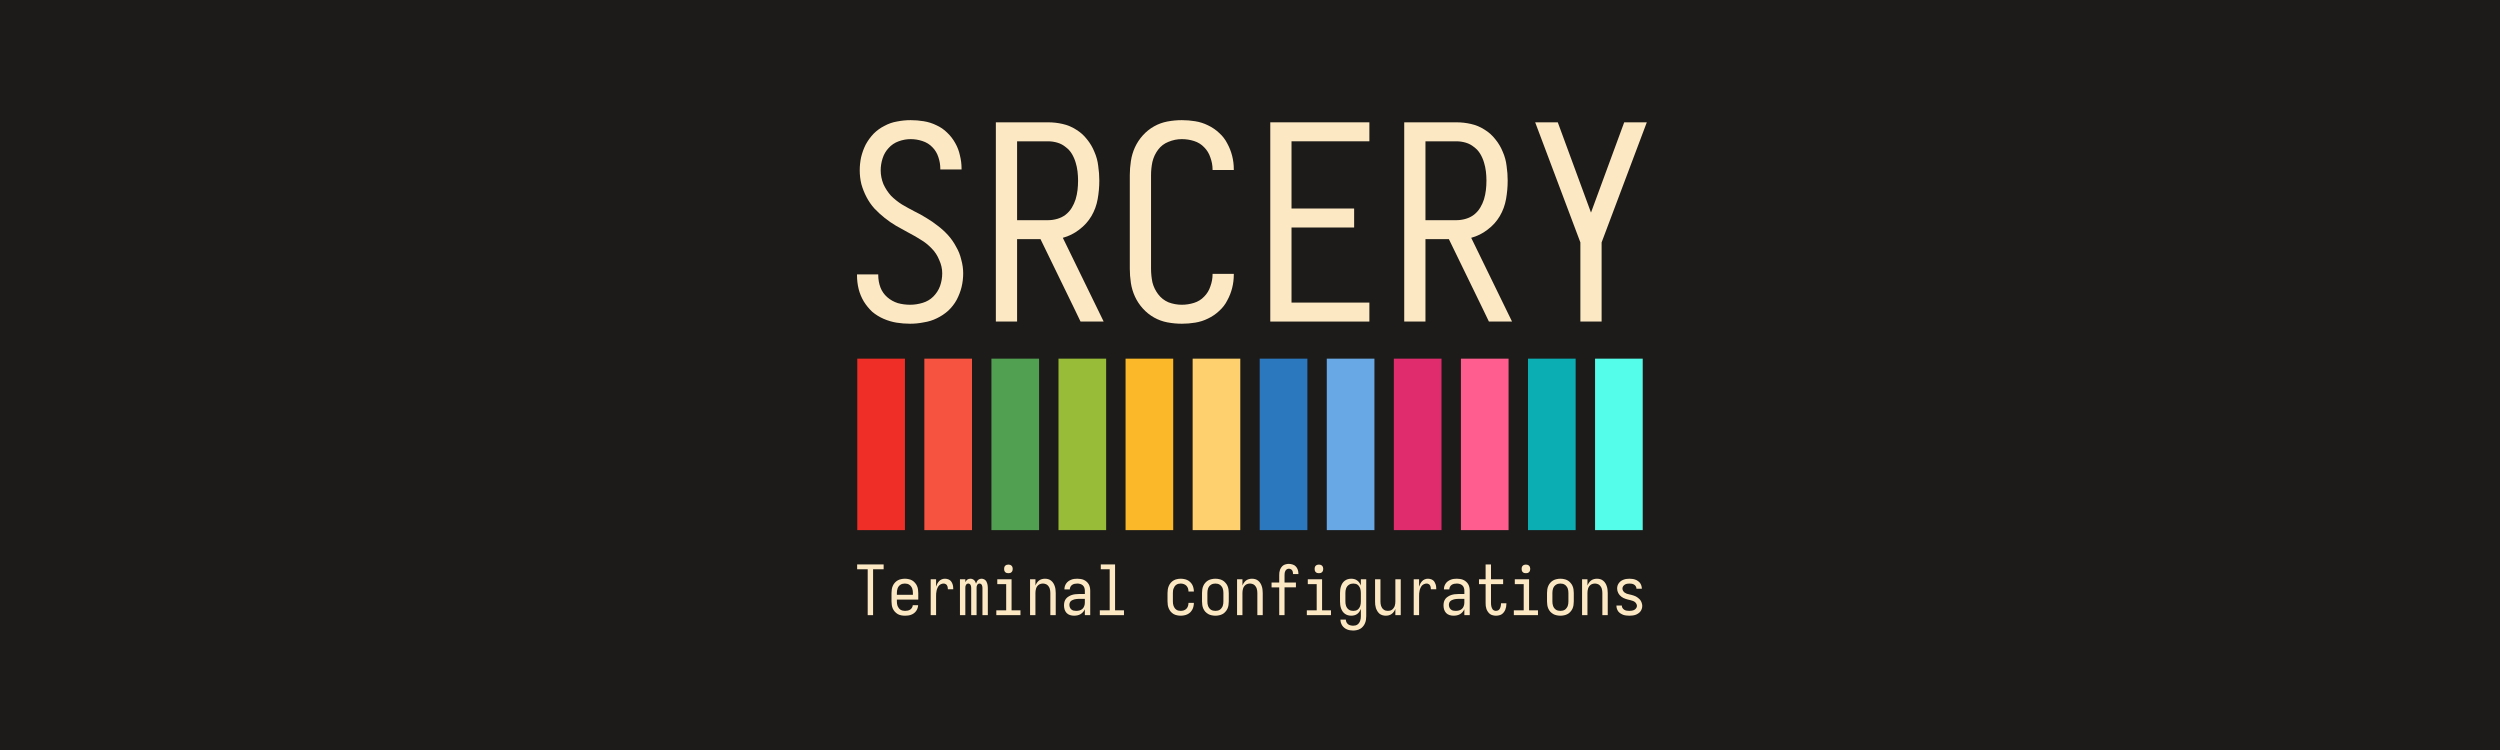
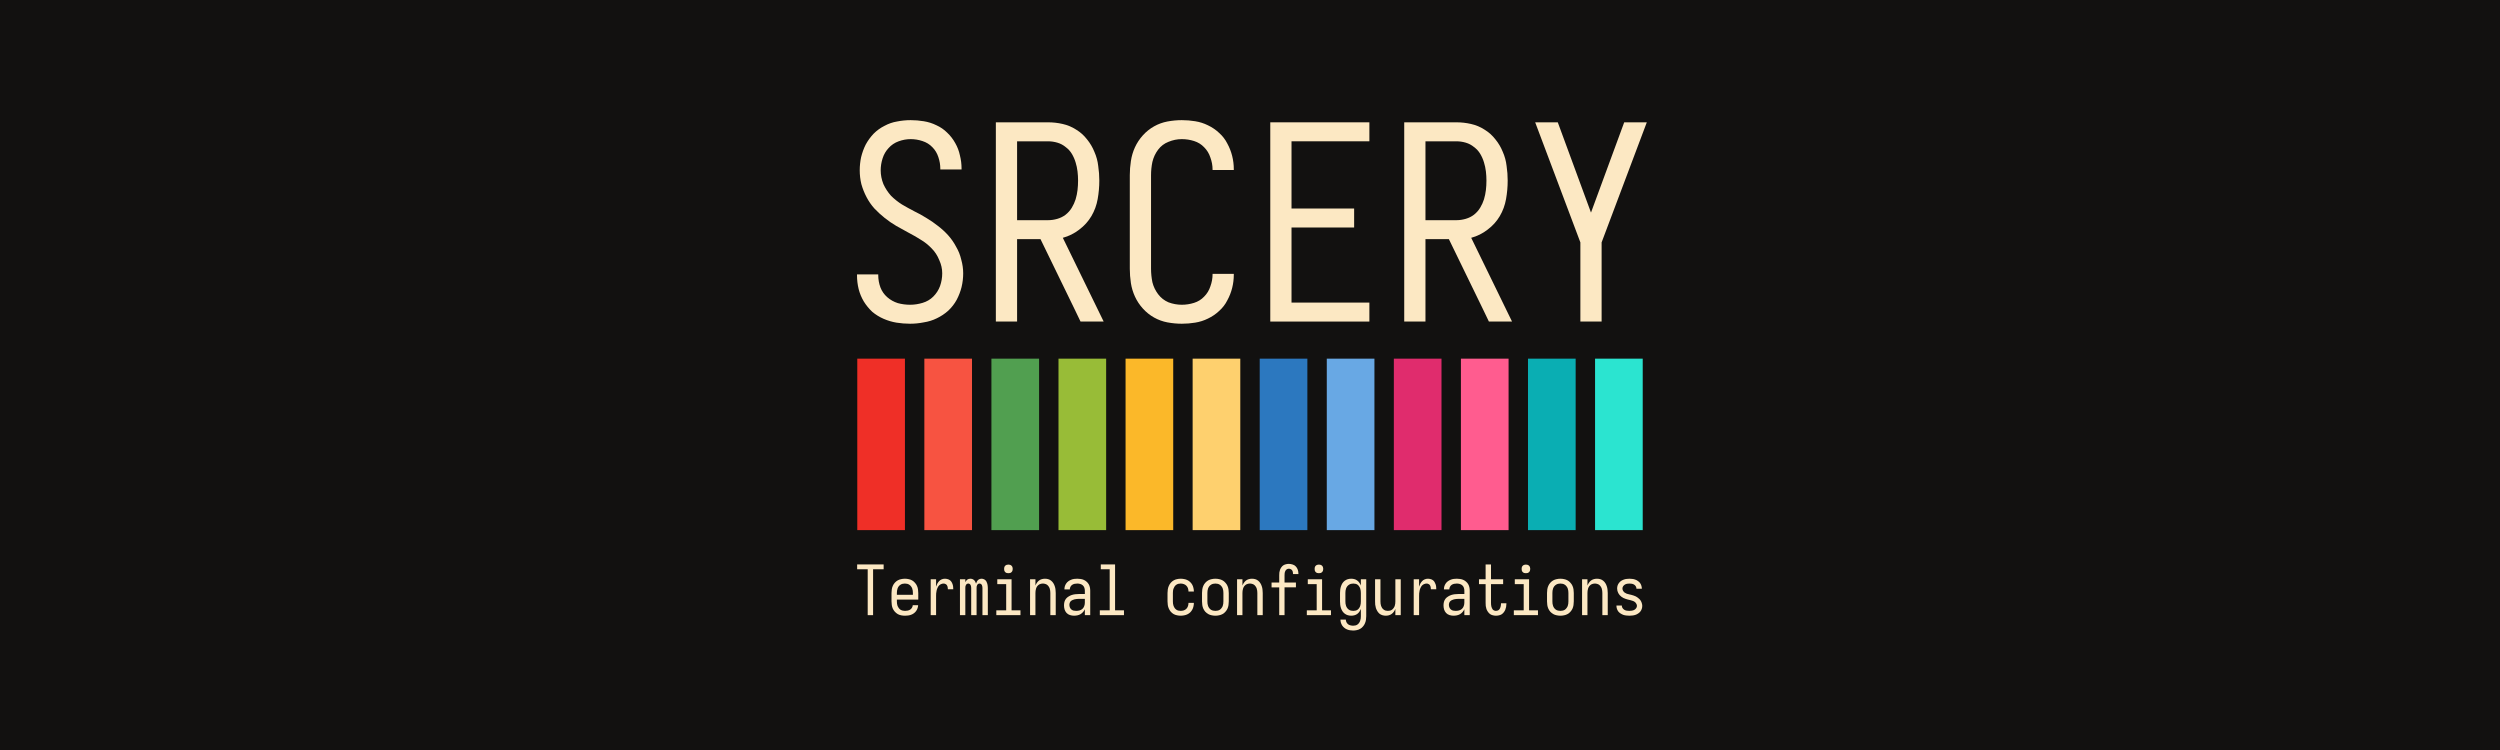
<svg xmlns="http://www.w3.org/2000/svg" height="600" viewBox="0 0 529.167 158.75" width="2000">
  <g>
-     <path d="m0 0h529.167v158.75h-529.167z" fill="#1c1b19" fill-rule="evenodd" />
+     <path d="m0 0h529.167v158.75h-529.167z" fill="#121110" fill-rule="evenodd" />
    <g transform="matrix(.7875465 0 0 .7875465 181.6501 -2.551245)">
      <g fill="#fce8c3" stroke-width="1.521" transform="scale(1.002161 .9978436)">
        <path d="m13.921 90.442q-1.825 0-3.651-.292-1.752-.292-3.432-1.022-1.679-.73-3.067-1.898-1.314-1.241-2.263-2.775-.949-1.606-1.387-3.359-.438-1.825-.438-3.651v-.292h5.695v.219q0 1.679.584 3.286.584 1.533 1.825 2.629 1.241 1.095 2.848 1.606 1.606.438 3.286.438 1.679 0 3.359-.511 1.679-.511 2.848-1.679 1.241-1.241 1.825-2.848.584-1.679.584-3.432 0-1.825-.803-3.578-.73-1.825-2.044-3.14-1.314-1.387-2.921-2.336-1.606-1.022-3.286-1.898-1.606-.876-3.286-1.825-1.606-.949-3.067-2.117-1.46-1.168-2.775-2.555-1.241-1.387-2.117-3.067-.876-1.679-1.387-3.505-.438-1.825-.438-3.724 0-1.752.365-3.505.438-1.825 1.241-3.432.876-1.606 2.117-2.921 1.314-1.314 2.921-2.117 1.606-.876 3.359-1.168 1.825-.365 3.651-.365 1.752 0 3.505.292 1.825.292 3.432 1.095 1.606.73 2.848 1.971 1.314 1.241 2.19 2.848.876 1.533 1.241 3.286.438 1.752.438 3.505v.292h-5.695v-.219q0-1.533-.511-3.067-.511-1.606-1.606-2.702-1.095-1.168-2.702-1.679-1.533-.511-3.14-.511-1.606 0-3.213.584-1.606.584-2.702 1.825-1.095 1.168-1.606 2.775-.511 1.606-.511 3.213 0 1.898.73 3.724.803 1.752 2.044 3.14 1.314 1.314 2.921 2.336 1.606.949 3.286 1.825 1.679.803 3.286 1.825 1.606.949 3.067 2.117 1.533 1.168 2.775 2.555 1.241 1.387 2.117 3.067.949 1.606 1.387 3.505.511 1.825.511 3.651 0 1.898-.438 3.724-.438 1.752-1.314 3.432-.876 1.606-2.263 2.921-1.387 1.241-3.067 2.044-1.606.803-3.505 1.095-1.825.365-3.651.365z" />
        <path d="m36.92 89.858v-53.665h14.019q1.971 0 3.87.438 1.971.438 3.651 1.533 1.679 1.022 2.921 2.629 1.241 1.533 1.971 3.359.803 1.825 1.022 3.797.292 1.971.292 3.943 0 2.482-.438 4.965-.438 2.482-1.679 4.6-1.241 2.117-3.286 3.651-1.971 1.533-4.381 2.19l10.952 22.561h-6.206l-1.606-3.359-9.127-18.838h-6.279v22.196zm14.019-27.307q1.241 0 2.482-.365 1.241-.365 2.19-1.095 1.022-.803 1.679-1.898.657-1.095 1.022-2.263.365-1.241.511-2.482.146-1.241.146-2.555 0-1.241-.146-2.482-.146-1.241-.511-2.409-.365-1.241-1.022-2.336-.657-1.095-1.679-1.825-.949-.803-2.19-1.168-1.241-.365-2.482-.365h-8.324v21.247z" />
        <path d="m86.789 90.442q-1.898 0-3.87-.365-1.898-.365-3.578-1.314-1.679-.949-2.994-2.409-1.314-1.46-2.117-3.213-.803-1.752-1.095-3.651-.292-1.971-.292-3.87v-25.19q0-1.898.292-3.797.292-1.971 1.095-3.724.803-1.752 2.117-3.213 1.314-1.46 2.994-2.409 1.679-.949 3.578-1.314 1.971-.365 3.87-.365 1.825 0 3.578.292 1.825.292 3.432 1.095 1.679.803 2.994 2.044 1.387 1.241 2.19 2.848.876 1.606 1.314 3.359.438 1.752.438 3.578v.219h-5.695v-.146q0-1.606-.584-3.213-.511-1.606-1.679-2.775-1.095-1.168-2.702-1.679-1.606-.511-3.286-.511-1.825 0-3.578.73-1.679.657-2.775 2.117-1.095 1.46-1.533 3.286-.365 1.752-.365 3.578v25.19q0 1.825.365 3.651.438 1.752 1.533 3.213 1.095 1.46 2.775 2.19 1.752.657 3.578.657 1.679 0 3.286-.511 1.606-.511 2.702-1.679 1.168-1.168 1.679-2.775.584-1.606.584-3.213v-.146h5.695v.219q0 1.825-.438 3.578-.438 1.752-1.314 3.359-.803 1.606-2.19 2.848-1.314 1.241-2.994 2.044-1.606.803-3.432 1.095-1.752.292-3.578.292z" />
        <path d="m110.518 89.858v-53.665h26.577v5.111h-20.882v18.107h16.793v5.111h-16.793v20.225h20.882v5.111z" />
        <path d="m146.441 89.858v-53.665h14.019q1.971 0 3.87.438 1.971.438 3.651 1.533 1.679 1.022 2.921 2.629 1.241 1.533 1.971 3.359.803 1.825 1.022 3.797.292 1.971.292 3.943 0 2.482-.438 4.965-.438 2.482-1.679 4.6-1.241 2.117-3.286 3.651-1.971 1.533-4.381 2.19l10.952 22.561h-6.206l-1.606-3.359-9.127-18.838h-6.279v22.196zm14.019-27.307q1.241 0 2.482-.365 1.241-.365 2.19-1.095 1.022-.803 1.679-1.898.657-1.095 1.022-2.263.365-1.241.511-2.482.146-1.241.146-2.555 0-1.241-.146-2.482-.146-1.241-.511-2.409-.365-1.241-1.022-2.336-.657-1.095-1.679-1.825-.949-.803-2.19-1.168-1.241-.365-2.482-.365h-8.324v21.247z" />
        <path d="m193.681 89.858v-21.32l-12.12-32.345h6.06l8.908 24.314 8.908-24.314h6.06l-12.12 32.345v21.32z" />
      </g>
      <g fill-rule="evenodd">
        <path d="m-.245 99.635h12.808v46.083h-12.808z" fill="#ef2f27" />
        <path d="m17.782 99.635h12.808v46.083h-12.808z" fill="#f75341" />
        <path d="m35.809 99.635h12.808v46.083h-12.808z" fill="#519f50" />
        <path d="m53.835 99.635h12.808v46.083h-12.808z" fill="#98bc37" />
        <path d="m71.862 99.635h12.808v46.083h-12.808z" fill="#fbb829" />
        <path d="m89.889 99.635h12.808v46.083h-12.808z" fill="#fed06e" />
        <path d="m107.915 99.635h12.808v46.083h-12.808z" fill="#2c78bf" />
        <path d="m125.942 99.635h12.808v46.083h-12.808z" fill="#68a8e4" />
        <path d="m143.968 99.635h12.808v46.083h-12.808z" fill="#e02c6d" />
        <path d="m161.995 99.635h12.808v46.083h-12.808z" fill="#ff5c8f" />
        <path d="m180.022 99.635h12.808v46.083h-12.808z" fill="#0aaeb3" />
-         <path d="m198.048 99.635h12.808v46.083h-12.808z" fill="#53fde9" />
+         <path d="m198.048 99.635h12.808v46.083h-12.808z" fill="#2be4d0" />
      </g>
      <g fill="#fce8c3" stroke-width=".248">
        <path d="m2.556 168.572v-12.333h-2.837v-1.298h7.121v1.298h-2.837v12.333z" />
        <path d="m12.589 168.721q-.501 0-1.001-.093-.501-.093-.946-.334-.427-.26-.779-.631-.334-.389-.556-.835-.204-.464-.278-.964-.074-.501-.074-1.001v-2.225q0-.501.074-1.001.074-.501.278-.946.204-.464.538-.835.352-.389.779-.631.427-.241.927-.334.501-.111 1.001-.111.501 0 1.001.111.501.093.927.334.427.241.76.631.352.371.556.835.204.445.278.946.074.501.074 1.001v1.762h-5.749v.464q0 .315.037.631.037.315.148.612.13.297.315.556.204.26.464.445.278.167.593.241.315.074.631.074.352 0 .705-.074.371-.074.668-.26.297-.185.482-.501.204-.315.223-.686h1.447q-.019.427-.167.835-.13.389-.389.742-.241.334-.593.593-.334.241-.723.389-.389.148-.816.204-.427.056-.835.056zm2.114-5.619v-.464q0-.315-.037-.631-.037-.315-.148-.612-.111-.297-.315-.556-.185-.26-.445-.427-.26-.185-.575-.26-.315-.074-.631-.074-.315 0-.631.074-.315.074-.575.26-.26.167-.464.427-.185.26-.297.556-.111.297-.148.612-.037.315-.037.631v.464z" />
        <path d="m19.488 168.572v-9.644h1.447v2.003q.13-.408.315-.797.204-.389.501-.705.297-.315.705-.482.408-.167.835-.167.352 0 .686.093.352.074.631.278.278.185.464.482.185.297.297.631.111.315.148.668.037.334.037.686h-1.447q0-.278-.056-.538-.037-.278-.185-.519-.13-.241-.389-.352-.241-.13-.519-.13-.371 0-.723.167-.334.148-.575.427-.223.278-.371.631-.148.334-.223.705-.074.352-.111.723-.019.371-.019.723v5.119z" />
        <path d="m27.351 168.572v-9.644h1.447v.779q.093-.204.223-.371.13-.185.297-.315.185-.13.389-.185.223-.056.445-.056.278 0 .538.093.26.093.445.278.204.185.334.427.13.241.204.519.074-.26.204-.501.13-.26.315-.445.185-.185.445-.278.26-.093.538-.093.278 0 .538.111.278.093.482.297.204.185.315.445.13.26.204.538.074.26.093.538.037.278.037.556v7.307h-1.447v-7.307q0-.204-.037-.389-.019-.204-.111-.389-.093-.185-.278-.297-.167-.111-.371-.111-.185 0-.371.111-.167.111-.26.297-.093.185-.13.389-.019.185-.019.389v7.307h-1.447v-7.307q0-.204-.037-.389-.019-.204-.111-.389-.093-.185-.278-.297-.167-.111-.352-.111-.204 0-.389.111-.167.111-.26.297-.093.185-.13.389-.019.185-.019.389v7.307z" />
        <path d="m37.124 168.572v-1.298h2.652v-7.047h-2.392v-1.298h3.839v8.345h2.392v1.298zm3.245-11.276q-.241 0-.464-.056-.223-.074-.389-.241-.167-.167-.241-.389-.056-.223-.056-.464 0-.241.056-.464.074-.223.241-.389.167-.167.389-.241.223-.074.464-.074.241 0 .464.074.223.074.389.241.167.167.241.389.074.223.074.464 0 .241-.074.464-.074.223-.241.389-.167.167-.389.241-.223.056-.464.056z" />
        <path d="m46.193 168.572v-9.644h1.447v1.688q.148-.389.389-.742.241-.352.575-.612.352-.26.76-.371.427-.111.835-.111.464 0 .909.13.445.13.779.427.352.278.593.686.241.389.371.835.148.427.185.89.056.445.056.89v5.935h-1.447v-5.935q0-.315-.037-.612-.037-.315-.13-.593-.093-.297-.278-.556-.167-.26-.408-.445-.241-.185-.538-.26-.297-.093-.612-.093-.315 0-.612.093-.297.074-.538.26-.241.185-.427.445-.167.26-.26.556-.093.278-.13.593-.037.297-.037.612v5.935z" />
        <path d="m58.025 168.721q-.556 0-1.094-.167-.538-.167-.927-.575-.371-.408-.538-.946-.148-.538-.148-1.076 0-.482.111-.946.13-.464.408-.835.297-.371.705-.612.408-.26.853-.408.464-.148.927-.204.464-.056.946-.056h1.651v-.909q0-.389-.13-.779-.13-.389-.427-.649-.297-.26-.686-.371-.389-.111-.779-.111-.371 0-.742.074-.352.074-.649.278-.297.204-.464.538-.167.334-.167.686h-1.447q0-.427.111-.835.13-.408.371-.76.241-.352.575-.593.352-.26.742-.408.389-.167.816-.223.427-.056.853-.056.445 0 .89.074.445.056.853.241.408.185.742.482.352.297.575.686.223.389.315.835.093.445.093.89v6.584h-1.447v-1.595q-.167.408-.482.76-.297.334-.686.575-.389.223-.835.315-.445.093-.89.093zm.556-1.298q.445 0 .89-.111.464-.13.797-.427.334-.315.482-.742.167-.445.167-.909v-1.039h-1.651q-.278 0-.575.037-.278.018-.556.093-.26.056-.519.185-.26.111-.464.297-.204.185-.297.464-.093.26-.093.538 0 .334.13.668.13.334.389.556.26.223.593.315.352.074.705.074z" />
        <path d="m64.942 168.572v-1.298h2.652v-11.035h-2.392v-1.298h3.839v12.333h2.392v1.298z" />
        <path d="m86.678 168.721q-.482 0-.983-.111-.501-.093-.927-.334-.427-.26-.76-.631-.315-.389-.519-.835-.204-.464-.278-.946-.074-.501-.074-1.001v-2.225q0-.501.074-.983.074-.501.278-.946.204-.464.519-.835.334-.389.76-.631.427-.26.927-.352.501-.111.983-.111.464 0 .927.093.464.074.872.278.427.204.76.538.334.315.556.723.223.408.315.872.111.445.111.909v.037h-1.447v-.019q0-.427-.13-.835-.13-.408-.427-.705-.297-.315-.705-.445-.408-.148-.835-.148-.315 0-.631.074-.297.074-.556.26-.26.185-.445.445-.167.26-.278.556-.111.278-.148.593-.037.315-.037.631v2.225q0 .315.037.631.037.315.148.612.111.278.278.538.185.26.445.445.26.185.556.26.315.074.631.074.427 0 .835-.13.408-.148.705-.445.297-.315.427-.723.13-.408.13-.835v-.019h1.447v.037q0 .464-.111.927-.093.445-.315.853-.223.408-.556.742-.334.315-.76.519-.408.204-.872.278-.464.093-.927.093z" />
        <path d="m96.006 168.721q-.501 0-1.001-.111-.501-.093-.927-.334-.427-.241-.779-.612-.334-.389-.538-.835-.204-.464-.278-.964-.074-.501-.074-1.001v-2.225q0-.501.074-1.001.074-.501.278-.946.204-.464.538-.835.352-.389.779-.631.427-.241.927-.334.501-.111 1.001-.111.501 0 1.001.111.501.093.927.334.427.241.76.631.352.371.556.835.204.445.278.946.074.501.074 1.001v2.225q0 .501-.074 1.001-.074.501-.278.964-.204.445-.556.835-.334.371-.76.612-.427.241-.927.334-.501.111-1.001.111zm0-1.298q.315 0 .631-.074.315-.074.575-.241.26-.185.445-.445.204-.26.315-.556.111-.297.148-.612.037-.315.037-.631v-2.225q0-.315-.037-.631-.037-.315-.148-.612-.111-.297-.315-.556-.185-.26-.445-.427-.26-.185-.575-.26-.315-.074-.631-.074-.315 0-.631.074-.315.074-.575.26-.26.167-.464.427-.185.26-.297.556-.111.297-.148.612-.037.315-.037.631v2.225q0 .315.037.631.037.315.148.612.111.297.297.556.204.26.464.445.26.167.575.241.315.074.631.074z" />
        <path d="m101.829 168.572v-9.644h1.447v1.688q.148-.389.389-.742.241-.352.575-.612.352-.26.76-.371.427-.111.835-.111.464 0 .909.13.445.13.779.427.352.278.593.686.241.389.371.835.148.427.185.89.056.445.056.89v5.935h-1.447v-5.935q0-.315-.037-.612-.037-.315-.13-.593-.093-.297-.278-.556-.167-.26-.408-.445-.241-.185-.538-.26-.297-.093-.612-.093-.315 0-.612.093-.297.074-.538.26-.241.185-.427.445-.167.26-.26.556-.093.278-.13.593-.037.297-.037.612v5.935z" />
        <path d="m113.16 168.572v-7.455h-2.059v-1.317h2.059v-1.966q0-.371.037-.742.056-.389.185-.742.148-.352.371-.668.223-.315.538-.519.334-.204.705-.278.371-.093.742-.093.519 0 1.02.167.519.148.872.538.352.371.519.872.167.501.167 1.02v.148h-1.447v-.074q0-.26-.056-.501-.056-.26-.204-.464-.148-.204-.389-.297-.223-.111-.482-.111-.297 0-.556.167-.241.167-.371.427-.13.26-.185.556-.037.297-.037.593v1.966h3.06v1.298h-3.06v7.474z" />
        <path d="m120.579 168.572v-1.298h2.652v-7.047h-2.392v-1.298h3.839v8.345h2.392v1.298zm3.245-11.276q-.241 0-.464-.056-.223-.074-.389-.241-.167-.167-.241-.389-.056-.223-.056-.464 0-.241.056-.464.074-.223.241-.389.167-.167.389-.241.223-.074.464-.074.241 0 .464.074.223.074.389.241.167.167.241.389.074.223.074.464 0 .241-.074.464-.074.223-.241.389-.167.167-.389.241-.223.056-.464.056z" />
        <path d="m133.041 172.708q-.427 0-.853-.074-.408-.056-.797-.223-.389-.148-.723-.427-.334-.26-.575-.612-.223-.352-.352-.76-.111-.408-.13-.835h1.447q.018.371.167.686.167.334.445.556.297.223.649.297.352.093.723.093.315 0 .612-.074.315-.074.556-.26.26-.185.427-.445.185-.26.278-.556.111-.297.148-.612.037-.297.037-.612v-1.966q-.148.389-.389.76-.241.352-.593.612-.334.241-.76.352-.408.111-.835.111-.464 0-.927-.13-.445-.13-.816-.408-.371-.278-.631-.668-.241-.389-.389-.816-.148-.445-.204-.909-.056-.464-.056-.927v-2.225q0-.464.056-.927.056-.464.204-.89.148-.445.389-.835.26-.389.631-.668.371-.278.816-.408.464-.13.927-.13.427 0 .835.111.427.111.76.371.352.241.593.612.241.352.389.742v-1.688h1.447v9.922q0 .501-.074.983-.074.501-.278.946-.185.464-.519.835-.315.389-.742.631-.427.26-.927.352-.482.111-.964.111zm.037-5.285q.315 0 .612-.074.315-.074.556-.26.241-.185.408-.445.185-.278.278-.556.093-.297.13-.593.037-.315.037-.631v-2.225q0-.315-.037-.612-.037-.315-.13-.593-.093-.297-.278-.556-.167-.278-.408-.464-.241-.185-.556-.26-.297-.074-.612-.074-.315 0-.631.074-.297.074-.556.26-.26.167-.464.427-.185.26-.297.556-.111.297-.148.612-.037.315-.037.631v2.225q0 .315.037.631.037.315.148.612.111.297.297.556.204.26.464.445.26.167.556.241.315.074.631.074z" />
        <path d="m141.813 168.721q-.464 0-.909-.13-.445-.13-.797-.408-.334-.297-.575-.686-.241-.408-.389-.835-.13-.445-.185-.89-.037-.464-.037-.909v-5.935h1.447v5.935q0 .315.037.631.037.297.13.593.093.278.26.538.185.26.427.445.241.185.538.278.297.074.612.074.315 0 .612-.074.297-.093.538-.278.241-.185.408-.445.185-.26.278-.538.093-.297.13-.593.037-.315.037-.631v-5.935h1.447v9.644h-1.447v-1.688q-.148.389-.389.742-.241.352-.593.612-.334.26-.76.371-.408.111-.816.111z" />
        <path d="m149.305 168.572v-9.644h1.447v2.003q.13-.408.315-.797.204-.389.501-.705.297-.315.705-.482.408-.167.835-.167.352 0 .686.093.352.074.631.278.278.185.464.482.185.297.297.631.111.315.148.668.037.334.037.686h-1.447q0-.278-.056-.538-.037-.278-.185-.519-.13-.241-.389-.352-.241-.13-.519-.13-.371 0-.723.167-.334.148-.575.427-.223.278-.371.631-.148.334-.223.705-.074.352-.111.723-.018.371-.018.723v5.119z" />
        <path d="m160.025 168.721q-.556 0-1.094-.167-.538-.167-.927-.575-.371-.408-.538-.946-.148-.538-.148-1.076 0-.482.111-.946.13-.464.408-.835.297-.371.705-.612.408-.26.853-.408.464-.148.927-.204.464-.056.946-.056h1.651v-.909q0-.389-.13-.779-.13-.389-.427-.649-.297-.26-.686-.371-.389-.111-.779-.111-.371 0-.742.074-.352.074-.649.278-.297.204-.464.538-.167.334-.167.686h-1.447q0-.427.111-.835.13-.408.371-.76.241-.352.575-.593.352-.26.742-.408.389-.167.816-.223.427-.056.853-.056.445 0 .89.074.445.056.853.241.408.185.742.482.352.297.575.686.223.389.315.835.093.445.093.89v6.584h-1.447v-1.595q-.167.408-.482.76-.297.334-.686.575-.389.223-.835.315-.445.093-.89.093zm.556-1.298q.445 0 .89-.111.464-.13.797-.427.334-.315.482-.742.167-.445.167-.909v-1.039h-1.651q-.278 0-.575.037-.278.018-.556.093-.26.056-.519.185-.26.111-.464.297-.204.185-.297.464-.093.26-.093.538 0 .334.13.668.13.334.389.556.26.223.593.315.352.074.705.074z" />
        <path d="m171.412 168.721q-.408 0-.835-.111-.408-.093-.76-.334-.334-.26-.575-.612-.241-.352-.389-.742-.13-.408-.185-.816-.037-.427-.037-.853v-5.026h-1.78v-1.298h1.78v-3.987h1.447v3.987h3.264v1.298h-3.264v5.026q0 .241.018.482.019.241.074.482.056.223.148.445.093.223.241.408.167.167.389.26.241.093.464.093.223 0 .427-.074.223-.074.371-.223.167-.148.26-.334.111-.204.167-.408.074-.223.093-.445.037-.223.037-.445v-.111h1.447v.185q0 .408-.074.797-.074.389-.223.76-.148.352-.408.686-.241.315-.575.538-.334.204-.723.278-.389.093-.797.093z" />
        <path d="m176.215 168.572v-1.298h2.652v-7.047h-2.392v-1.298h3.839v8.345h2.392v1.298zm3.245-11.276q-.241 0-.464-.056-.223-.074-.389-.241-.167-.167-.241-.389-.056-.223-.056-.464 0-.241.056-.464.074-.223.241-.389.167-.167.389-.241.223-.074.464-.074.241 0 .464.074.223.074.389.241.167.167.241.389.074.223.074.464 0 .241-.074.464-.074.223-.241.389-.167.167-.389.241-.223.056-.464.056z" />
        <path d="m188.733 168.721q-.501 0-1.001-.111-.501-.093-.927-.334-.427-.241-.779-.612-.334-.389-.538-.835-.204-.464-.278-.964-.074-.501-.074-1.001v-2.225q0-.501.074-1.001.074-.501.278-.946.204-.464.538-.835.352-.389.779-.631.427-.241.927-.334.501-.111 1.001-.111.501 0 1.001.111.501.093.927.334.427.241.76.631.352.371.556.835.204.445.278.946.074.501.074 1.001v2.225q0 .501-.074 1.001-.074.501-.278.964-.204.445-.556.835-.334.371-.76.612-.427.241-.927.334-.501.111-1.001.111zm0-1.298q.315 0 .631-.074.315-.074.575-.241.26-.185.445-.445.204-.26.315-.556.111-.297.148-.612.037-.315.037-.631v-2.225q0-.315-.037-.631-.037-.315-.148-.612-.111-.297-.315-.556-.185-.26-.445-.427-.26-.185-.575-.26-.315-.074-.631-.074-.315 0-.631.074-.315.074-.575.26-.26.167-.464.427-.185.26-.297.556-.111.297-.148.612-.037.315-.037.631v2.225q0 .315.037.631.037.315.148.612.111.297.297.556.204.26.464.445.26.167.575.241.315.074.631.074z" />
        <path d="m194.556 168.572v-9.644h1.447v1.688q.148-.389.389-.742.241-.352.575-.612.352-.26.76-.371.427-.111.835-.111.464 0 .909.13.445.13.779.427.352.278.593.686.241.389.371.835.148.427.185.89.056.445.056.89v5.935h-1.447v-5.935q0-.315-.037-.612-.037-.315-.13-.593-.093-.297-.278-.556-.167-.26-.408-.445-.241-.185-.538-.26-.297-.093-.612-.093-.315 0-.612.093-.297.074-.538.26-.241.185-.427.445-.167.26-.26.556-.093.278-.13.593-.037.297-.037.612v5.935z" />
        <path d="m207.26 168.721q-.408 0-.816-.056-.408-.037-.797-.167-.389-.148-.742-.371-.352-.223-.612-.538-.241-.334-.371-.723-.13-.408-.13-.816v-.056h1.447v.019q0 .352.185.649.204.297.501.482.297.167.631.223.352.056.705.056.334 0 .668-.056.352-.056.649-.204.297-.167.501-.445.223-.297.223-.631 0-.334-.185-.612-.167-.297-.427-.482-.26-.185-.575-.278-.297-.111-.612-.185-.315-.074-.631-.148-.297-.074-.612-.185-.297-.111-.593-.241-.278-.148-.538-.334-.26-.204-.482-.445-.204-.241-.352-.519-.148-.297-.241-.612-.074-.315-.074-.631 0-.408.111-.779.13-.389.371-.705.241-.334.575-.556.334-.223.705-.352.371-.148.76-.185.408-.056.797-.056.408 0 .797.056.389.037.76.185.389.13.705.371.334.223.575.538.241.315.352.705.13.389.13.779v.056h-1.447v-.018q0-.334-.167-.612-.167-.297-.445-.464-.278-.185-.612-.241-.315-.056-.649-.056-.315 0-.649.056-.315.056-.593.223-.278.167-.464.445-.185.278-.185.612 0 .315.167.612.167.278.427.482.26.185.556.297.315.093.631.167.315.074.631.148.315.074.612.185.315.093.593.241.297.148.538.352.26.185.482.427.223.241.371.538.148.278.223.593.093.315.093.631 0 .408-.13.797-.13.389-.389.723-.26.315-.612.538-.334.223-.723.352-.389.13-.797.167-.408.056-.816.056z" />
      </g>
    </g>
  </g>
</svg>
